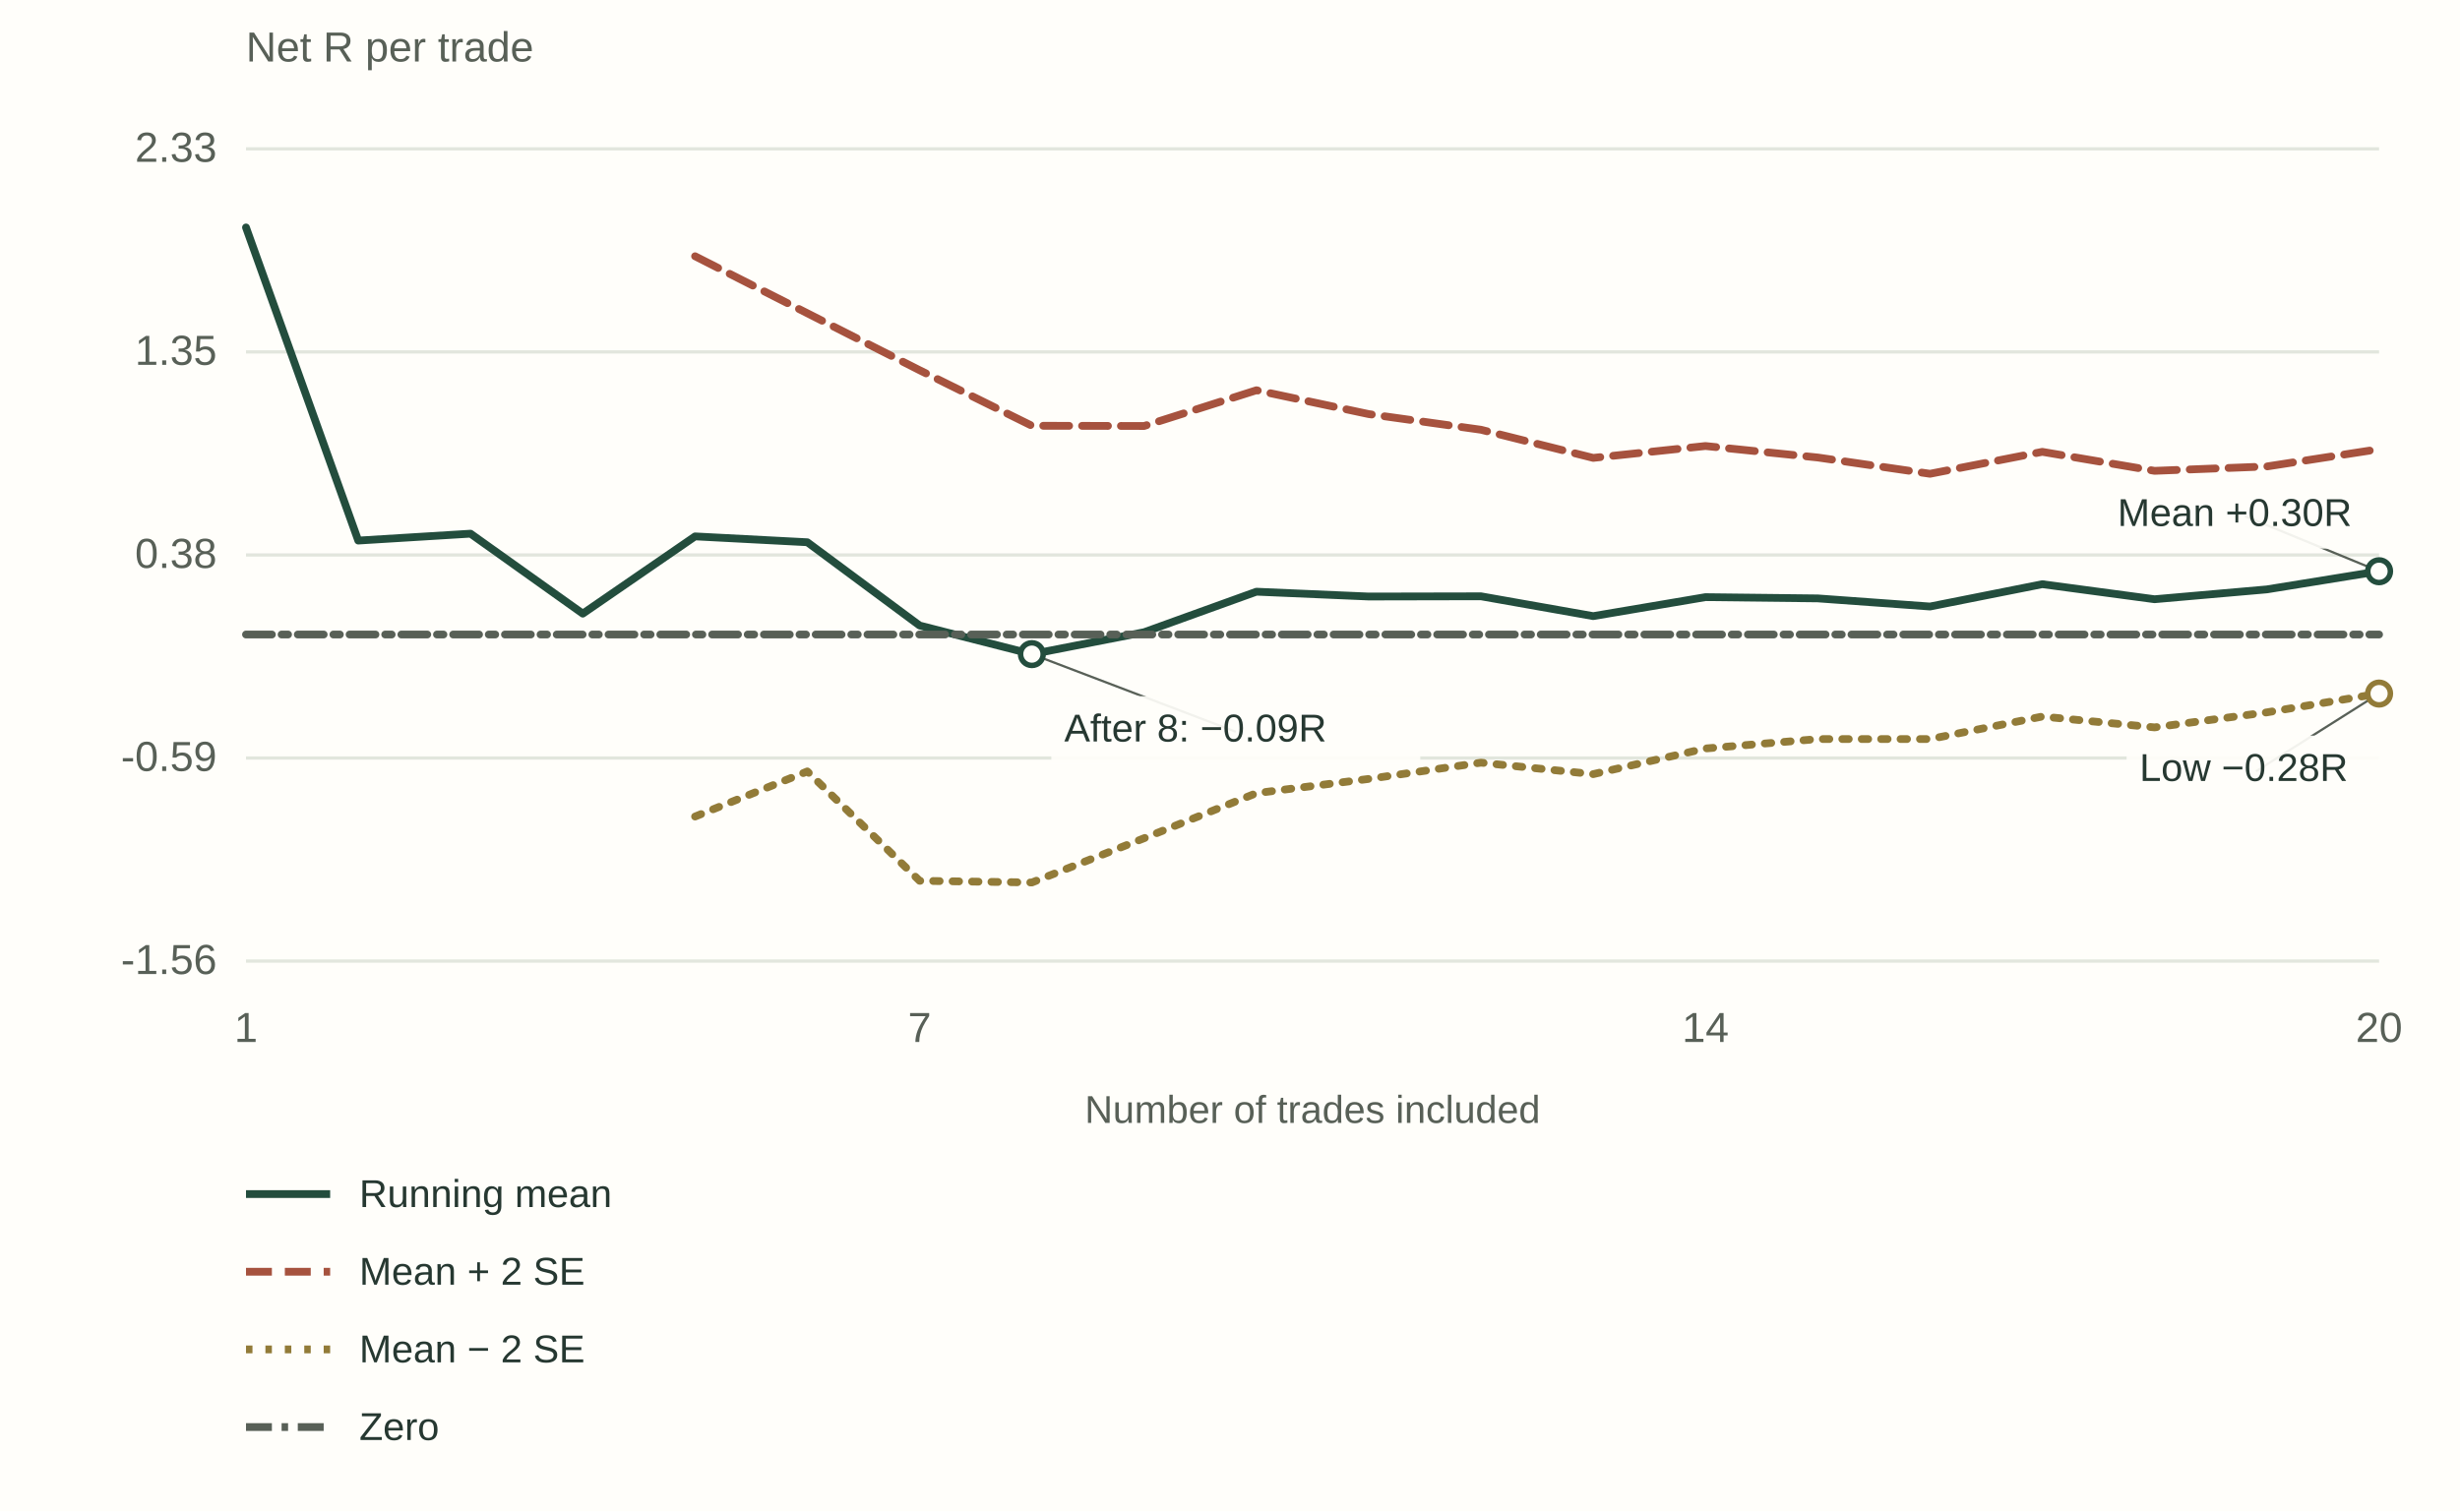
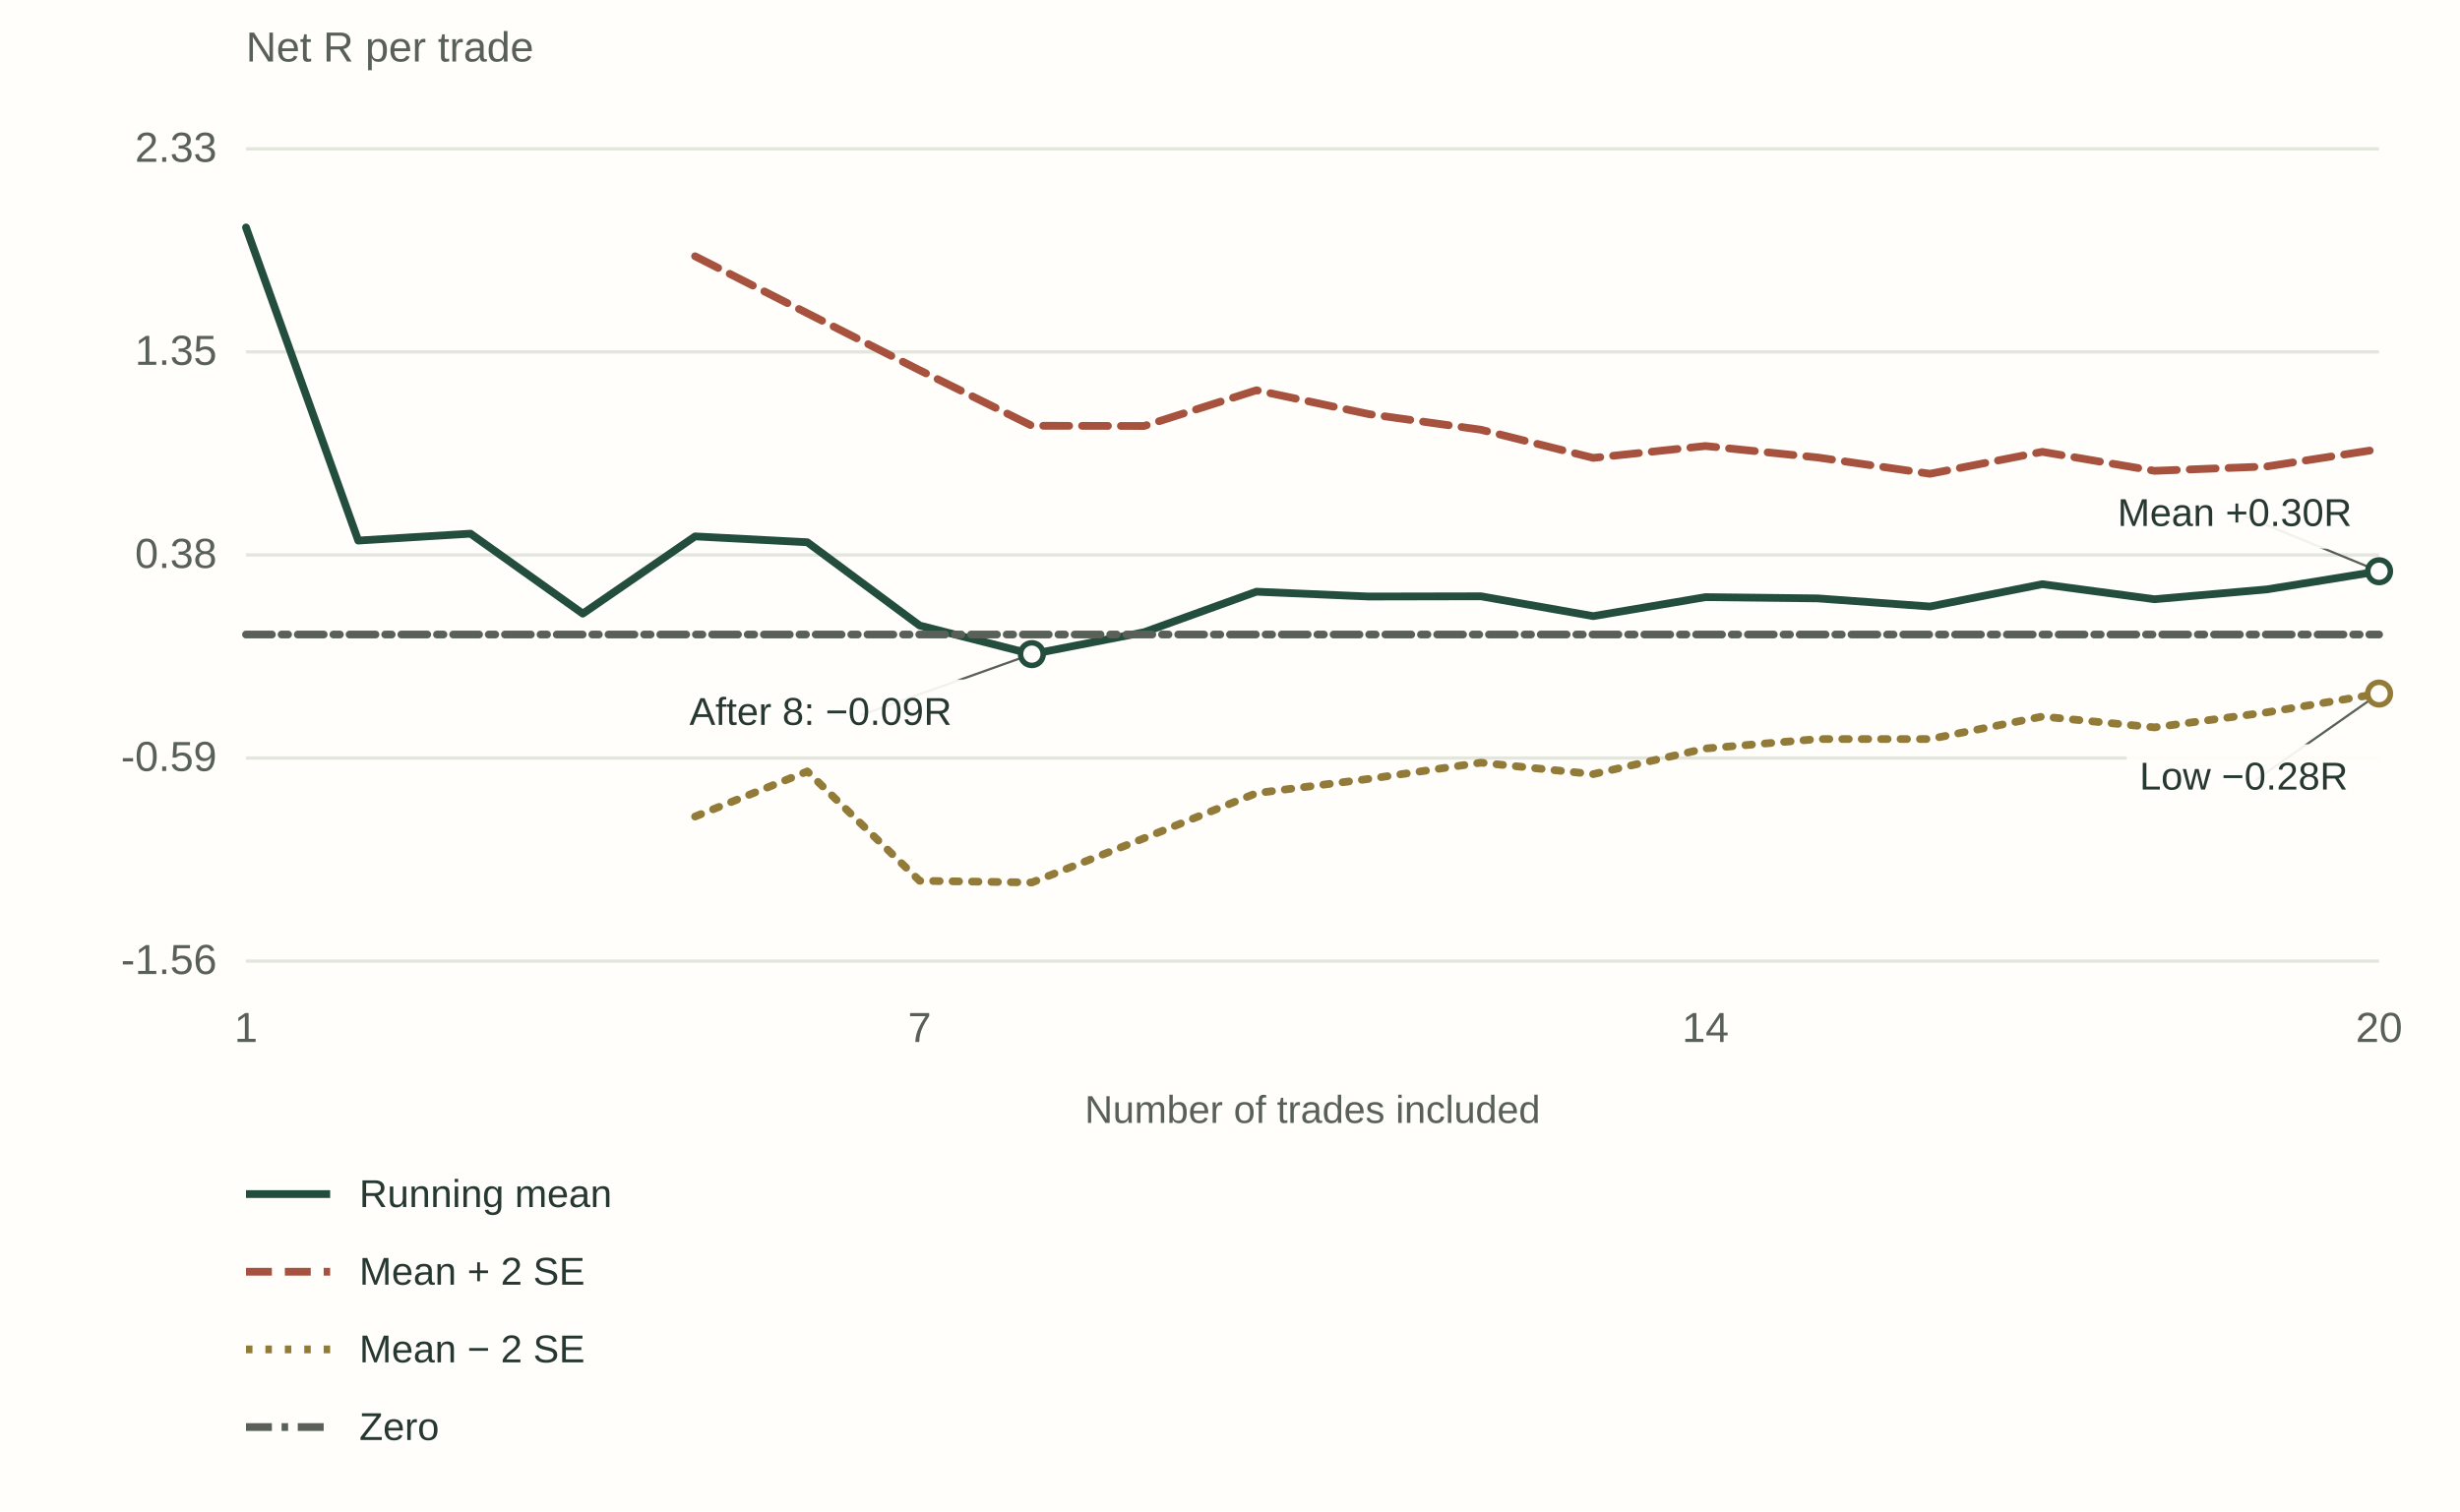
<svg xmlns="http://www.w3.org/2000/svg" viewBox="0 0 760 467" role="img" aria-label="The running average and a rough uncertainty band">
  <style>.af-text{font-family:Arial,sans-serif;fill:#263831}</style>
  <rect width="760" height="467" fill="#fffefa" />
  <text class="af-text" x="76" y="19" text-anchor="start" style="font-size:13px;font-weight:400;fill:#586057;">Net R per trade</text>
  <line x1="76" y1="297" x2="735" y2="297" stroke="#e2e6dd" />
  <text class="af-text" x="67" y="301" text-anchor="end" style="font-size:13px;font-weight:400;fill:#586057;">-1.56</text>
  <line x1="76" y1="234.25" x2="735" y2="234.25" stroke="#e2e6dd" />
  <text class="af-text" x="67" y="238.25" text-anchor="end" style="font-size:13px;font-weight:400;fill:#586057;">-0.59</text>
  <line x1="76" y1="171.5" x2="735" y2="171.5" stroke="#e2e6dd" />
  <text class="af-text" x="67" y="175.5" text-anchor="end" style="font-size:13px;font-weight:400;fill:#586057;">0.38</text>
  <line x1="76" y1="108.75" x2="735" y2="108.75" stroke="#e2e6dd" />
  <text class="af-text" x="67" y="112.75" text-anchor="end" style="font-size:13px;font-weight:400;fill:#586057;">1.35</text>
  <line x1="76" y1="46" x2="735" y2="46" stroke="#e2e6dd" />
  <text class="af-text" x="67" y="50" text-anchor="end" style="font-size:13px;font-weight:400;fill:#586057;">2.33</text>
  <text class="af-text" x="76" y="322" text-anchor="middle" style="font-size:13px;font-weight:400;fill:#586057;">1</text>
  <text class="af-text" x="284.105" y="322" text-anchor="middle" style="font-size:13px;font-weight:400;fill:#586057;">7</text>
  <text class="af-text" x="526.895" y="322" text-anchor="middle" style="font-size:13px;font-weight:400;fill:#586057;">14</text>
  <text class="af-text" x="735" y="322" text-anchor="middle" style="font-size:13px;font-weight:400;fill:#586057;">20</text>
  <text class="af-text" x="405.5" y="347" text-anchor="middle" style="font-size:12px;font-weight:400;fill:#586057;">Number of trades included</text>
  <path data-series="0" d="M76.00,70.29 L110.68,167.05 L145.37,164.92 L180.05,189.63 L214.74,165.76 L249.42,167.57 L284.11,193.30 L318.79,202.14 L353.47,195.37 L388.16,182.85 L422.84,184.34 L457.53,184.27 L492.21,190.40 L526.89,184.53 L561.58,184.92 L596.26,187.43 L630.95,180.53 L665.63,185.18 L700.32,182.14 L735.00,176.53 " fill="none" stroke="#234d3d" stroke-width="2.4" stroke-linecap="round" stroke-linejoin="round" />
  <path data-series="1" d="M214.74,79.19 L249.42,96.80 L284.11,114.41 L318.79,131.57 L353.47,131.64 L388.16,120.60 L422.84,127.96 L457.53,132.80 L492.21,141.50 L526.89,137.83 L561.58,141.38 L596.26,146.41 L630.95,139.63 L665.63,145.50 L700.32,144.15 L735.00,138.80 " fill="none" stroke="#a6523e" stroke-width="2.4" stroke-linecap="round" stroke-linejoin="round" stroke-dasharray="8 4" />
  <path data-series="2" d="M214.74,252.33 L249.42,238.39 L284.11,272.19 L318.79,272.71 L353.47,259.03 L388.16,245.10 L422.84,240.71 L457.53,235.68 L492.21,239.23 L526.89,231.30 L561.58,228.39 L596.26,228.39 L630.95,221.43 L665.63,224.78 L700.32,220.14 L735.00,214.33 " fill="none" stroke="#927b38" stroke-width="2.4" stroke-linecap="round" stroke-linejoin="round" stroke-dasharray="2 4" />
  <path data-series="3" d="M76.00,196.08 L110.68,196.08 L145.37,196.08 L180.05,196.08 L214.74,196.08 L249.42,196.08 L284.11,196.08 L318.79,196.08 L353.47,196.08 L388.16,196.08 L422.84,196.08 L457.53,196.08 L492.21,196.08 L526.89,196.08 L561.58,196.08 L596.26,196.08 L630.95,196.08 L665.63,196.08 L700.32,196.08 L735.00,196.08 " fill="none" stroke="#586057" stroke-width="2.4" stroke-linecap="round" stroke-linejoin="round" stroke-dasharray="8 3 2 3" />
-   <line x1="318.789" y1="202.14" x2="381.789" y2="226.14" stroke="#586057" stroke-width=".7" />
+   <line x1="318.789" y1="202.14" x2="266" y2="221" stroke="#586057" stroke-width=".7" />
  <circle data-annotation-series="0" data-value="-0.094" cx="318.789" cy="202.14" r="3.5" fill="#fffefa" stroke="#234d3d" stroke-width="1.7" />
-   <rect x="324.789" y="215.14" width="114" height="21" fill="#fffefa" opacity=".92" />
-   <text class="af-text" x="328.789" y="229.14" text-anchor="start" style="font-size:12px;font-weight:400;fill:#263831;">After 8: −0.09R</text>
+   <rect x="209" y="210" width="114" height="21" fill="#fffefa" opacity=".92" />
+   <text class="af-text" x="213" y="224" text-anchor="start" style="font-size:12px;font-weight:400;fill:#263831;">After 8: −0.09R</text>
  <line x1="735" y1="176.531" x2="693.6" y2="159.531" stroke="#586057" stroke-width=".7" />
  <circle data-annotation-series="0" data-value="0.303" cx="735" cy="176.531" r="3.5" fill="#fffefa" stroke="#234d3d" stroke-width="1.7" />
  <rect x="650.2" y="148.531" width="86.8" height="21" fill="#fffefa" opacity=".92" />
  <text class="af-text" x="654.2" y="162.531" text-anchor="start" style="font-size:12px;font-weight:400;fill:#263831;">Mean +0.30R</text>
-   <line x1="735" y1="214.332" x2="697" y2="238.332" stroke="#586057" stroke-width=".7" />
+   <line x1="735" y1="214.332" x2="697" y2="241" stroke="#586057" stroke-width=".7" />
  <circle data-annotation-series="2" data-value="-0.283" cx="735" cy="214.332" r="3.5" fill="#fffefa" stroke="#927b38" stroke-width="1.7" />
-   <rect x="657" y="227.332" width="80" height="21" fill="#fffefa" opacity=".92" />
-   <text class="af-text" x="661" y="241.332" text-anchor="start" style="font-size:12px;font-weight:400;fill:#263831;">Low −0.28R</text>
+   <rect x="657" y="230" width="80" height="21" fill="#fffefa" opacity=".92" />
+   <text class="af-text" x="661" y="244" text-anchor="start" style="font-size:12px;font-weight:400;fill:#263831;">Low −0.28R</text>
  <line x1="76" x2="102" y1="369" y2="369" stroke="#234d3d" stroke-width="2.4" />
  <text class="af-text" x="111" y="373" text-anchor="start" style="font-size:12px;font-weight:400;fill:#263831;">Running mean</text>
  <line x1="76" x2="102" y1="393" y2="393" stroke="#a6523e" stroke-width="2.4" stroke-dasharray="8 4" />
  <text class="af-text" x="111" y="397" text-anchor="start" style="font-size:12px;font-weight:400;fill:#263831;">Mean + 2 SE</text>
  <line x1="76" x2="102" y1="417" y2="417" stroke="#927b38" stroke-width="2.4" stroke-dasharray="2 4" />
  <text class="af-text" x="111" y="421" text-anchor="start" style="font-size:12px;font-weight:400;fill:#263831;">Mean − 2 SE</text>
  <line x1="76" x2="102" y1="441" y2="441" stroke="#586057" stroke-width="2.4" stroke-dasharray="8 3 2 3" />
  <text class="af-text" x="111" y="445" text-anchor="start" style="font-size:12px;font-weight:400;fill:#263831;">Zero</text>
</svg>
